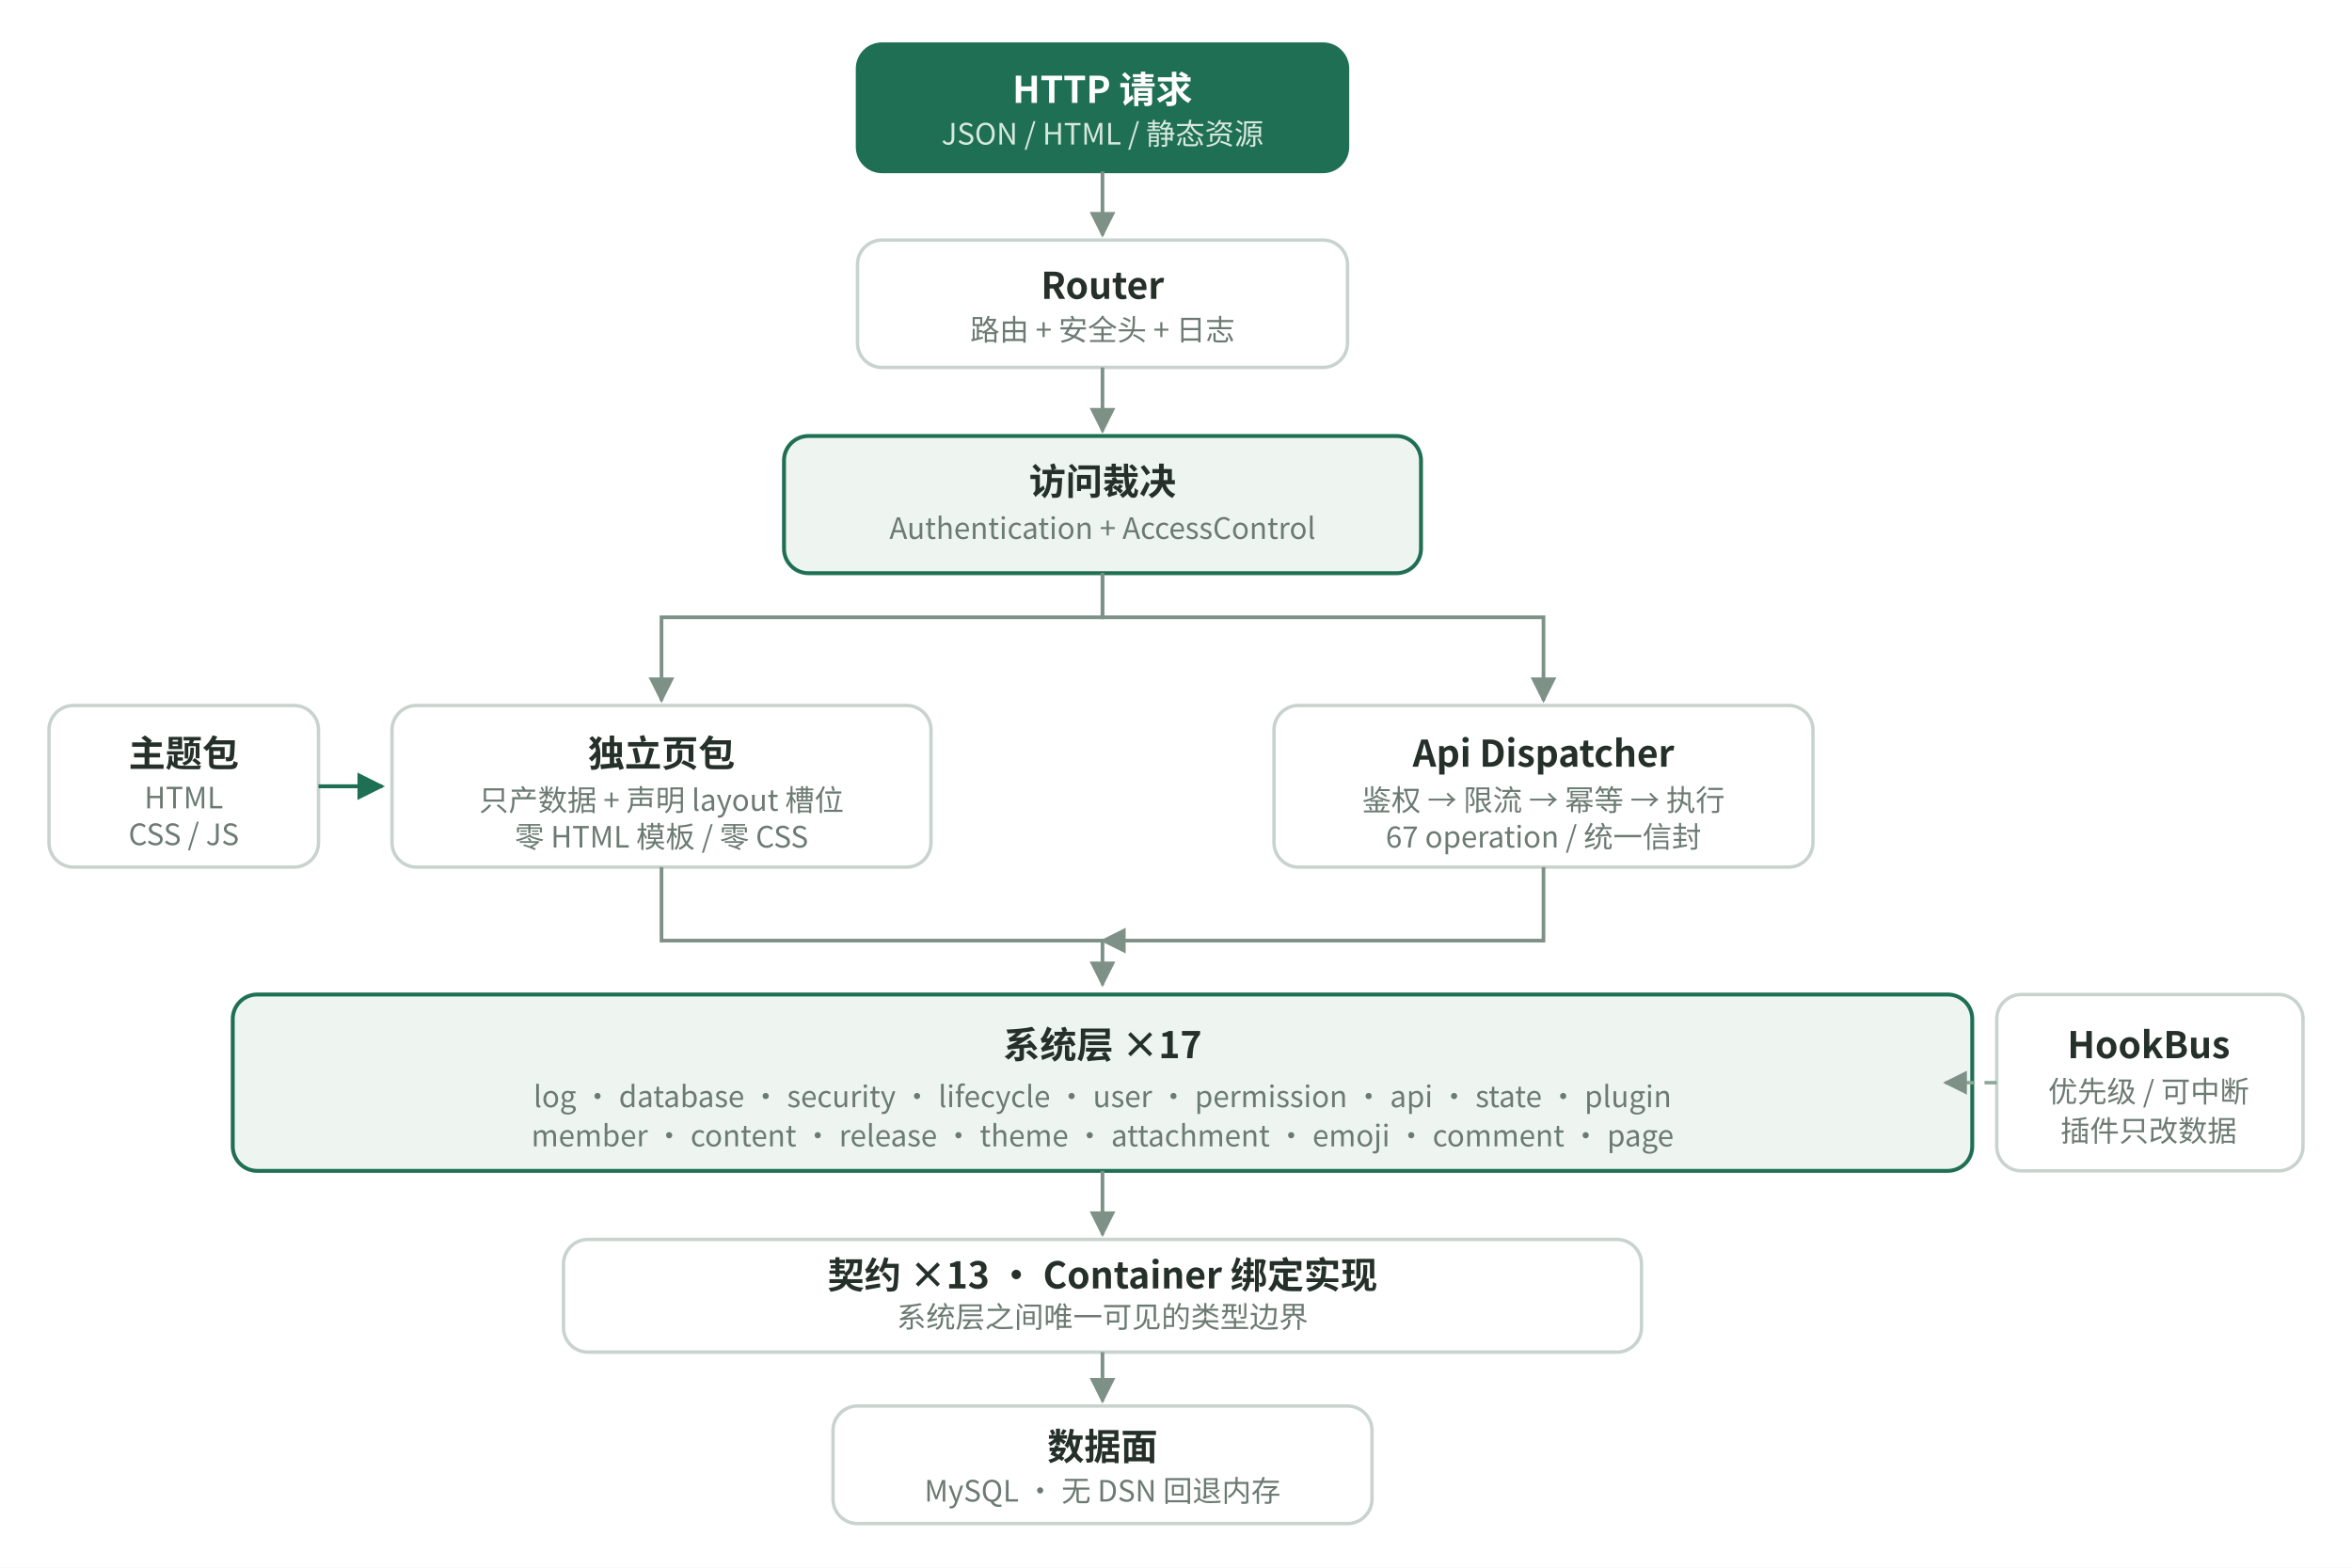
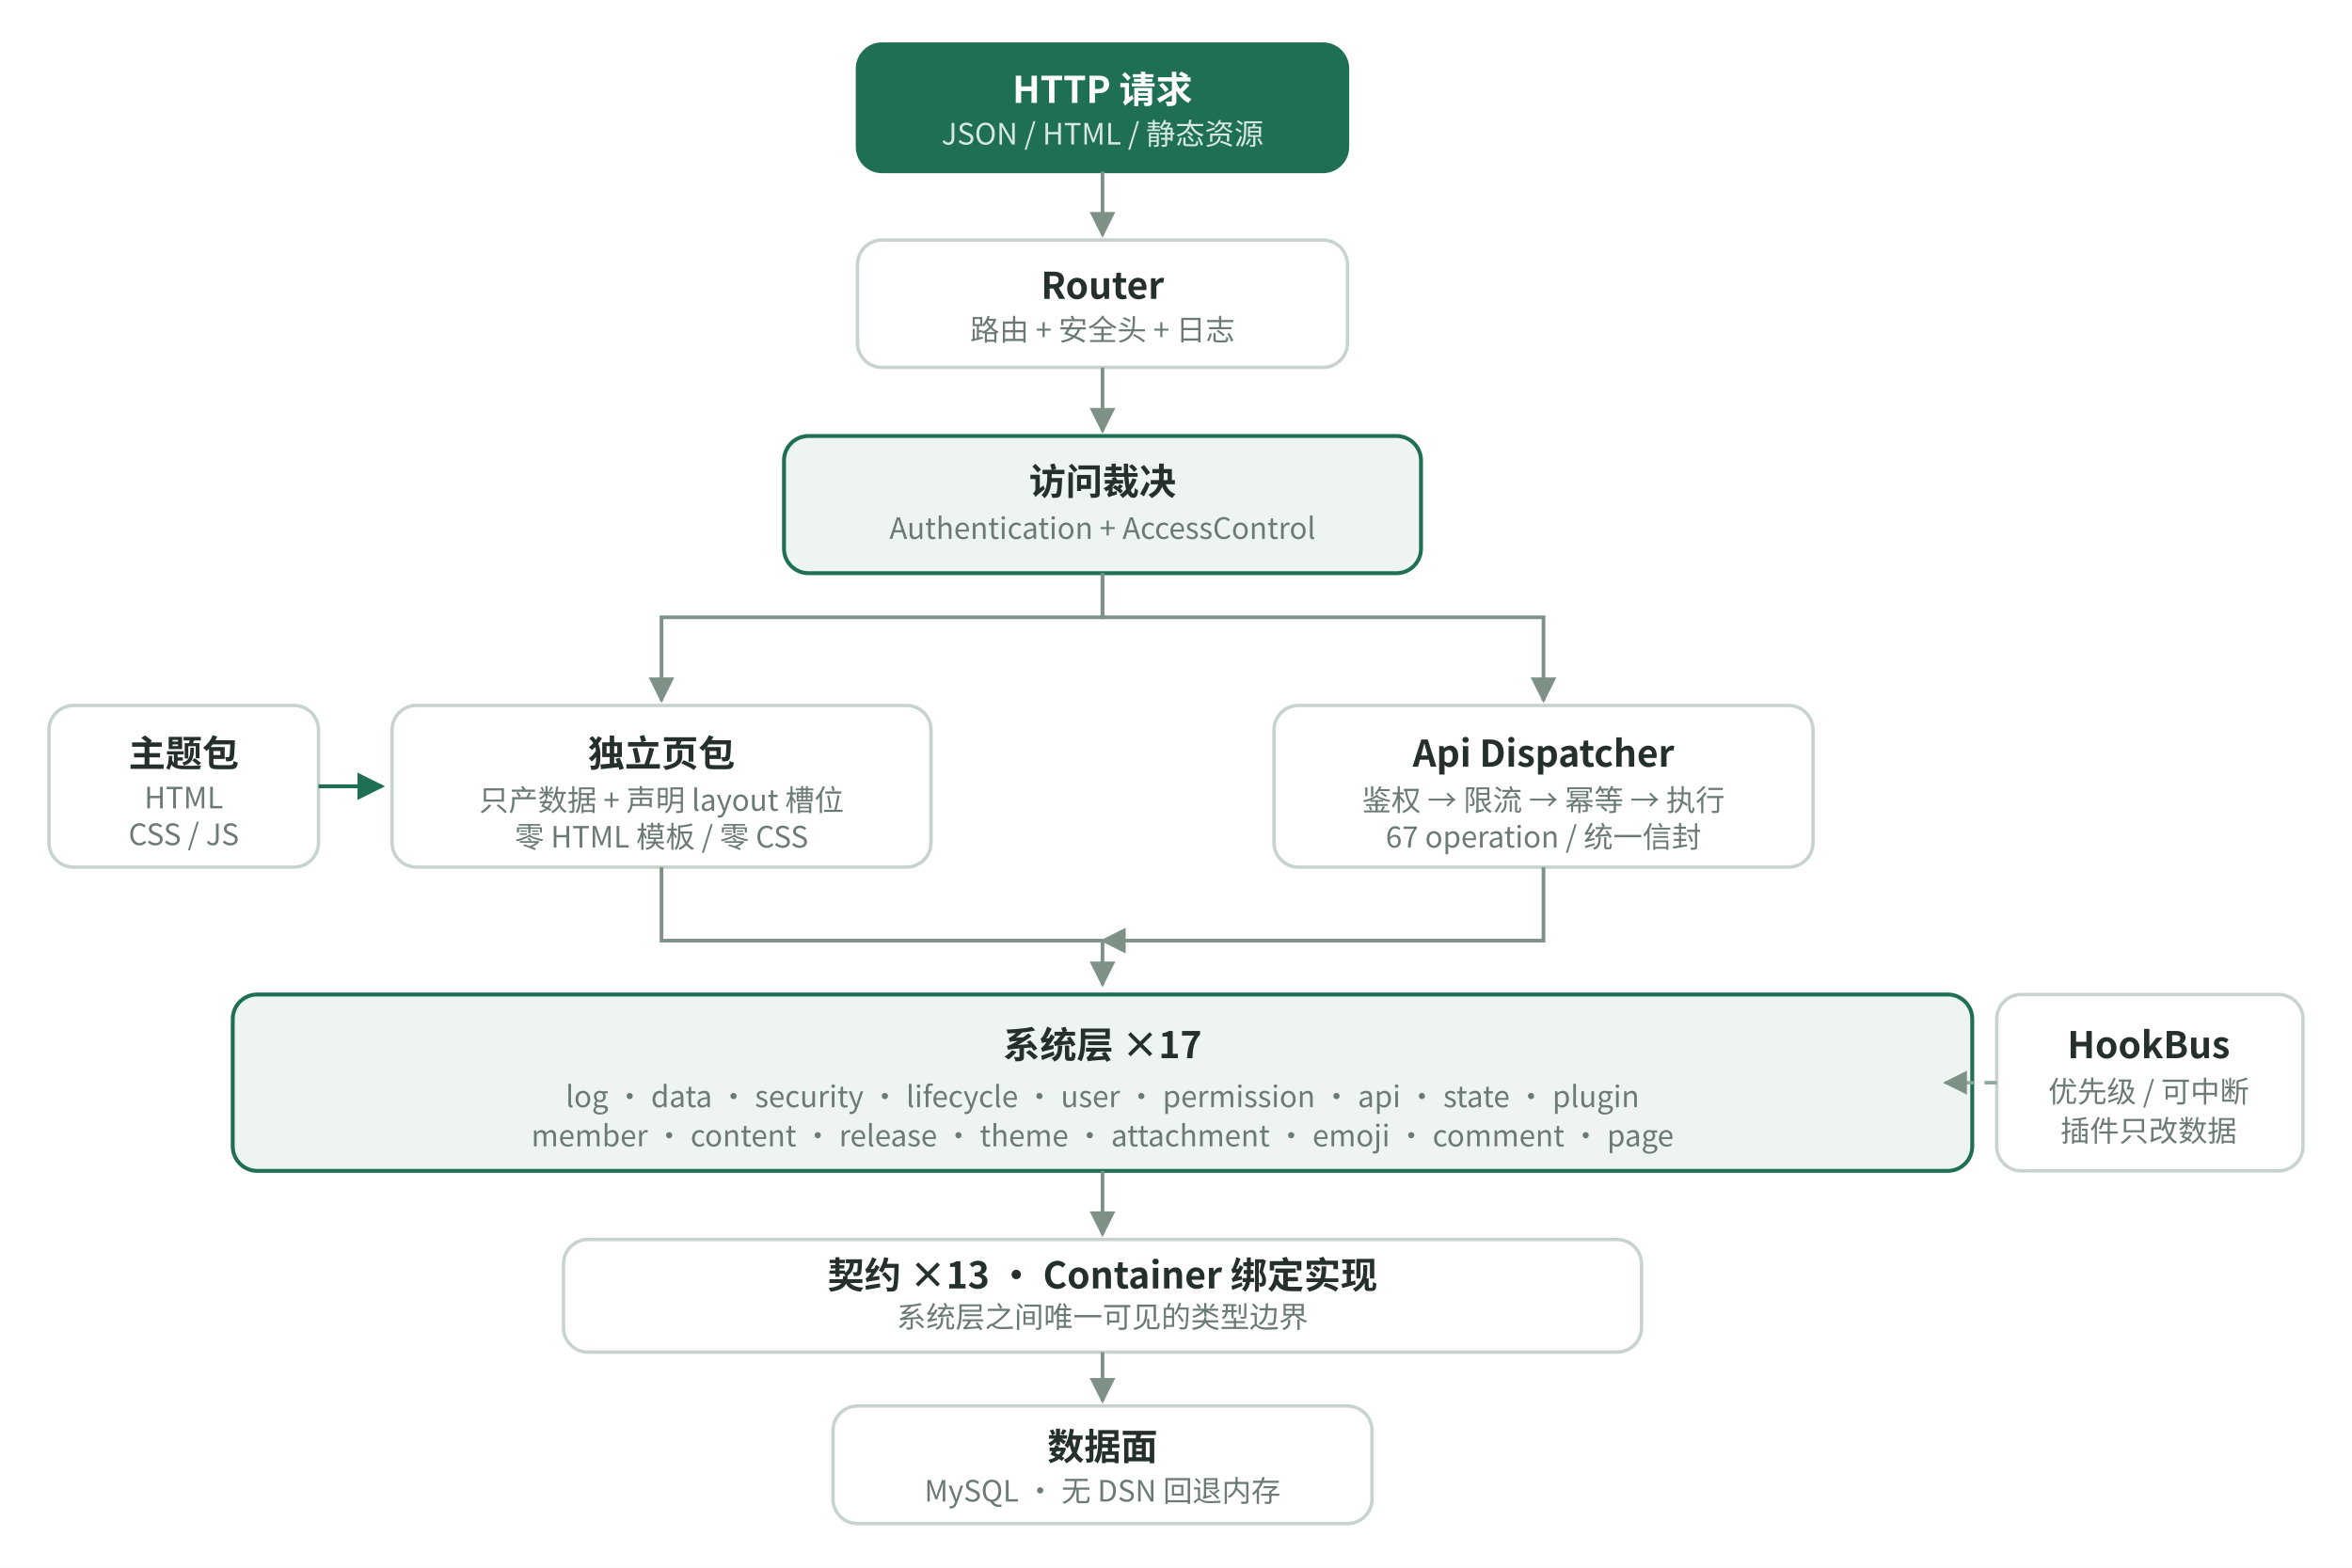
<svg xmlns="http://www.w3.org/2000/svg" width="960" height="640" viewBox="0 0 960 640" role="img" aria-label="Mini Blog 请求处理架构">
  <defs>
    <marker id="arrow" viewBox="0 0 10 10" refX="9" refY="5" markerWidth="7" markerHeight="7" orient="auto-start-reverse">
      <path d="M 0 0 L 10 5 L 0 10 z" fill="#7d9187" />
    </marker>
    <marker id="arrow-green" viewBox="0 0 10 10" refX="9" refY="5" markerWidth="7" markerHeight="7" orient="auto-start-reverse">
      <path d="M 0 0 L 10 5 L 0 10 z" fill="#1f6f54" />
    </marker>
    <style>
      .box { fill: #ffffff; stroke: #c9d3ce; stroke-width: 1.4; }
      .box-accent { fill: #eef5f1; stroke: #1f6f54; stroke-width: 1.6; }
      .box-dark { fill: #1f6f54; stroke: #1f6f54; stroke-width: 1.4; }
      .t { font-family: "PingFang SC", "Microsoft YaHei", "Noto Sans CJK SC", "Noto Sans CJK JP", "Source Han Sans SC", "Noto Sans SC", sans-serif; fill: #243029; }
      .t-title { font-size: 15px; font-weight: 600; }
      .t-sub { font-size: 12px; fill: #6b7a72; }
      .t-light { font-size: 15px; font-weight: 600; fill: #ffffff; }
      .t-light-sub { font-size: 12px; fill: #d7e8df; }
      .edge { stroke: #7d9187; stroke-width: 1.5; fill: none; marker-end: url(#arrow); }
      .edge-green { stroke: #1f6f54; stroke-width: 1.6; fill: none; marker-end: url(#arrow-green); }
      .edge-dash { stroke: #8aa79a; stroke-width: 1.4; fill: none; stroke-dasharray: 5 4; marker-end: url(#arrow); }
    </style>
  </defs>
  <rect width="960" height="640" fill="#ffffff" />
  <rect class="box-dark" x="350" y="18" width="200" height="52" rx="10" />
  <text class="t t-light" x="450" y="42" text-anchor="middle">HTTP 请求</text>
  <text class="t t-light-sub" x="450" y="59" text-anchor="middle">JSON / HTML / 静态资源</text>
  <line class="edge" x1="450" y1="70" x2="450" y2="96" />
  <rect class="box" x="350" y="98" width="200" height="52" rx="10" />
  <text class="t t-title" x="450" y="122" text-anchor="middle">Router</text>
  <text class="t t-sub" x="450" y="139" text-anchor="middle">路由 + 安全头 + 日志</text>
  <line class="edge" x1="450" y1="150" x2="450" y2="176" />
  <rect class="box-accent" x="320" y="178" width="260" height="56" rx="10" />
  <text class="t t-title" x="450" y="202" text-anchor="middle">访问裁决</text>
  <text class="t t-sub" x="450" y="220" text-anchor="middle">Authentication + AccessControl</text>
  <path class="edge" d="M 450 234 L 450 252 L 270 252 L 270 286" />
  <path class="edge" d="M 450 234 L 450 252 L 630 252 L 630 286" />
  <rect class="box" x="160" y="288" width="220" height="66" rx="10" />
  <text class="t t-title" x="270" y="313" text-anchor="middle">独立页包</text>
  <text class="t t-sub" x="270" y="331" text-anchor="middle">只产数据 + 声明 layout 槽位</text>
  <text class="t t-sub" x="270" y="346" text-anchor="middle">零 HTML 模板 / 零 CSS</text>
  <rect class="box" x="520" y="288" width="220" height="66" rx="10" />
  <text class="t t-title" x="630" y="313" text-anchor="middle">Api Dispatcher</text>
  <text class="t t-sub" x="630" y="331" text-anchor="middle">鉴权 → 限流 → 幂等 → 执行</text>
  <text class="t t-sub" x="630" y="346" text-anchor="middle">67 operation / 统一信封</text>
  <rect class="box" x="20" y="288" width="110" height="66" rx="10" />
  <text class="t t-title" x="75" y="313" text-anchor="middle">主题包</text>
  <text class="t t-sub" x="75" y="330" text-anchor="middle">HTML</text>
  <text class="t t-sub" x="75" y="345" text-anchor="middle">CSS / JS</text>
  <line class="edge-green" x1="130" y1="321" x2="156" y2="321" />
  <path class="edge" d="M 270 354 L 270 384 L 450 384 L 450 402" />
  <path class="edge" d="M 630 354 L 630 384 L 450 384" />
  <rect class="box-accent" x="95" y="406" width="710" height="72" rx="10" />
  <text class="t t-title" x="450" y="432" text-anchor="middle">系统层 ×17</text>
-   <text class="t t-sub" x="450" y="452" text-anchor="middle">log · database · security · lifecycle · user · permission · api · state · plugin</text>
+   <text class="t t-sub" x="450" y="452" text-anchor="middle">log · data · security · lifecycle · user · permission · api · state · plugin</text>
  <text class="t t-sub" x="450" y="468" text-anchor="middle">member · content · release · theme · attachment · emoji · comment · page</text>
  <line class="edge" x1="450" y1="478" x2="450" y2="504" />
  <rect class="box" x="230" y="506" width="440" height="46" rx="10" />
  <text class="t t-title" x="450" y="526" text-anchor="middle">契约 ×13 · Container 绑定实现</text>
  <text class="t t-sub" x="450" y="542" text-anchor="middle">系统层之间唯一可见的类型边界</text>
  <line class="edge" x1="450" y1="552" x2="450" y2="572" />
  <rect class="box" x="340" y="574" width="220" height="48" rx="10" />
  <text class="t t-title" x="450" y="596" text-anchor="middle">数据面</text>
  <text class="t t-sub" x="450" y="613" text-anchor="middle">MySQL · 无 DSN 回退内存</text>
  <rect class="box" x="815" y="406" width="125" height="72" rx="10" />
  <text class="t t-title" x="877" y="432" text-anchor="middle">HookBus</text>
  <text class="t t-sub" x="877" y="450" text-anchor="middle">优先级 / 可中断</text>
  <text class="t t-sub" x="877" y="466" text-anchor="middle">插件只改数据</text>
  <line class="edge-dash" x1="815" y1="442" x2="794" y2="442" />
</svg>
